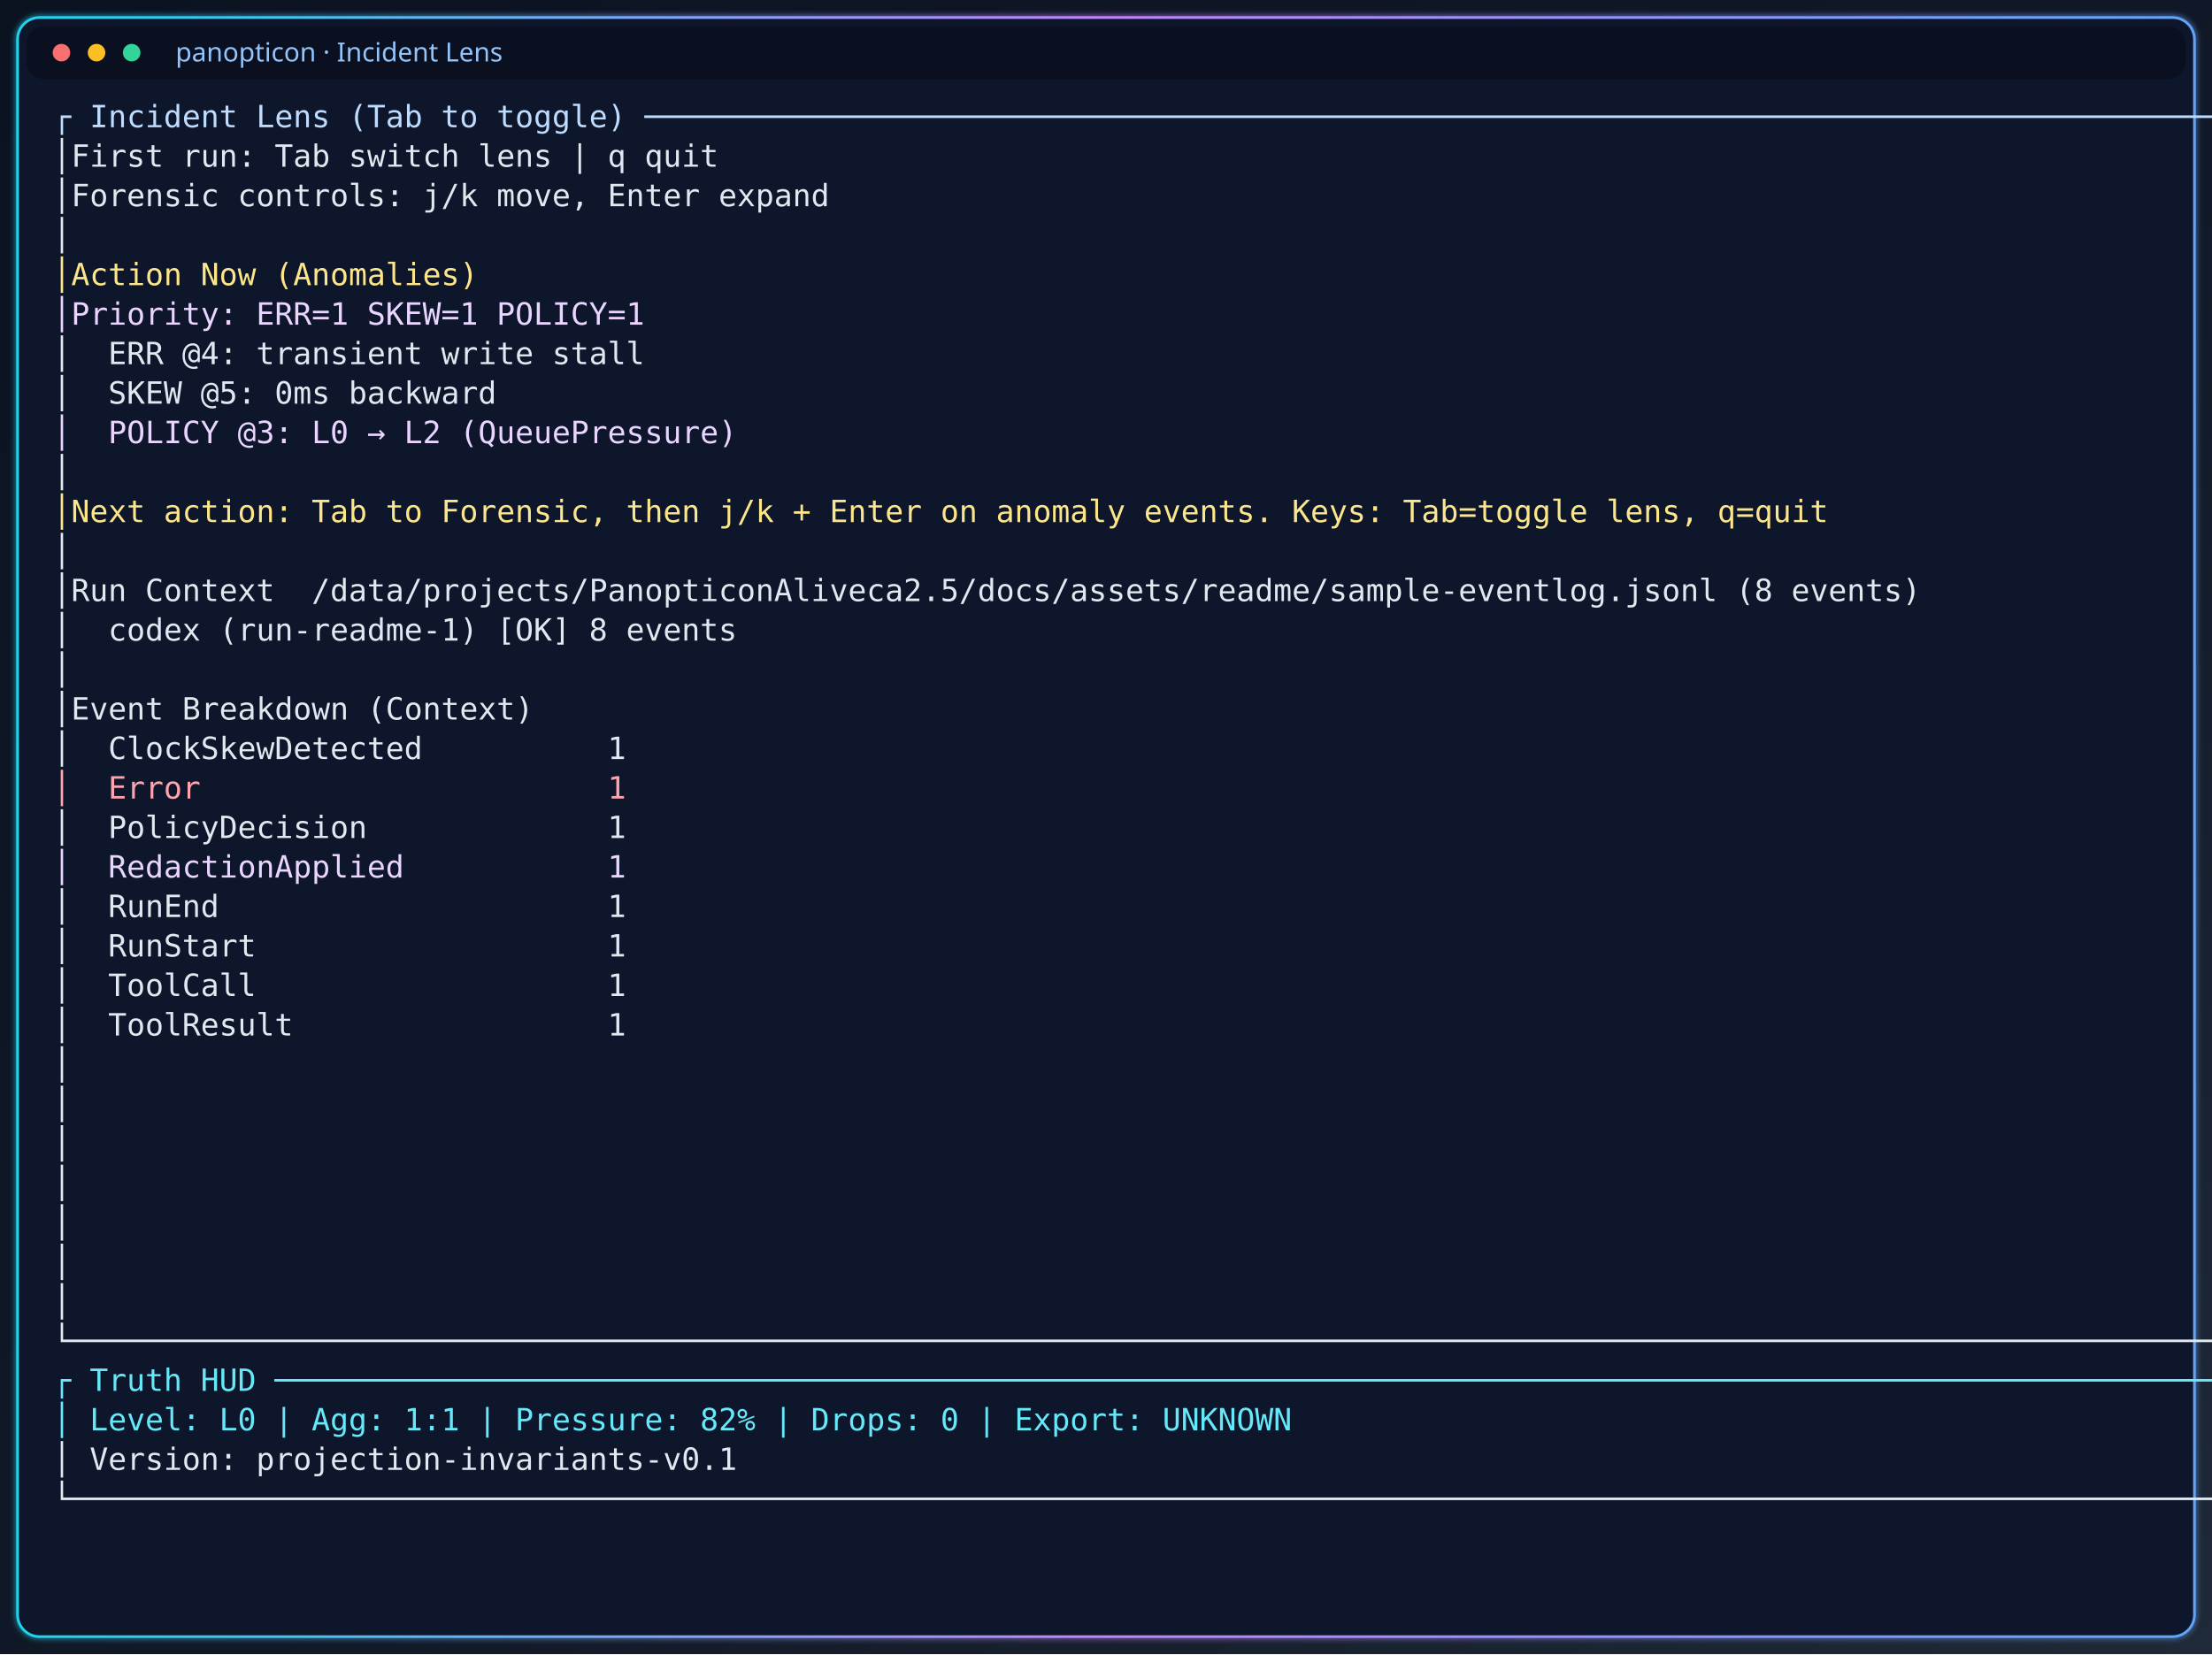
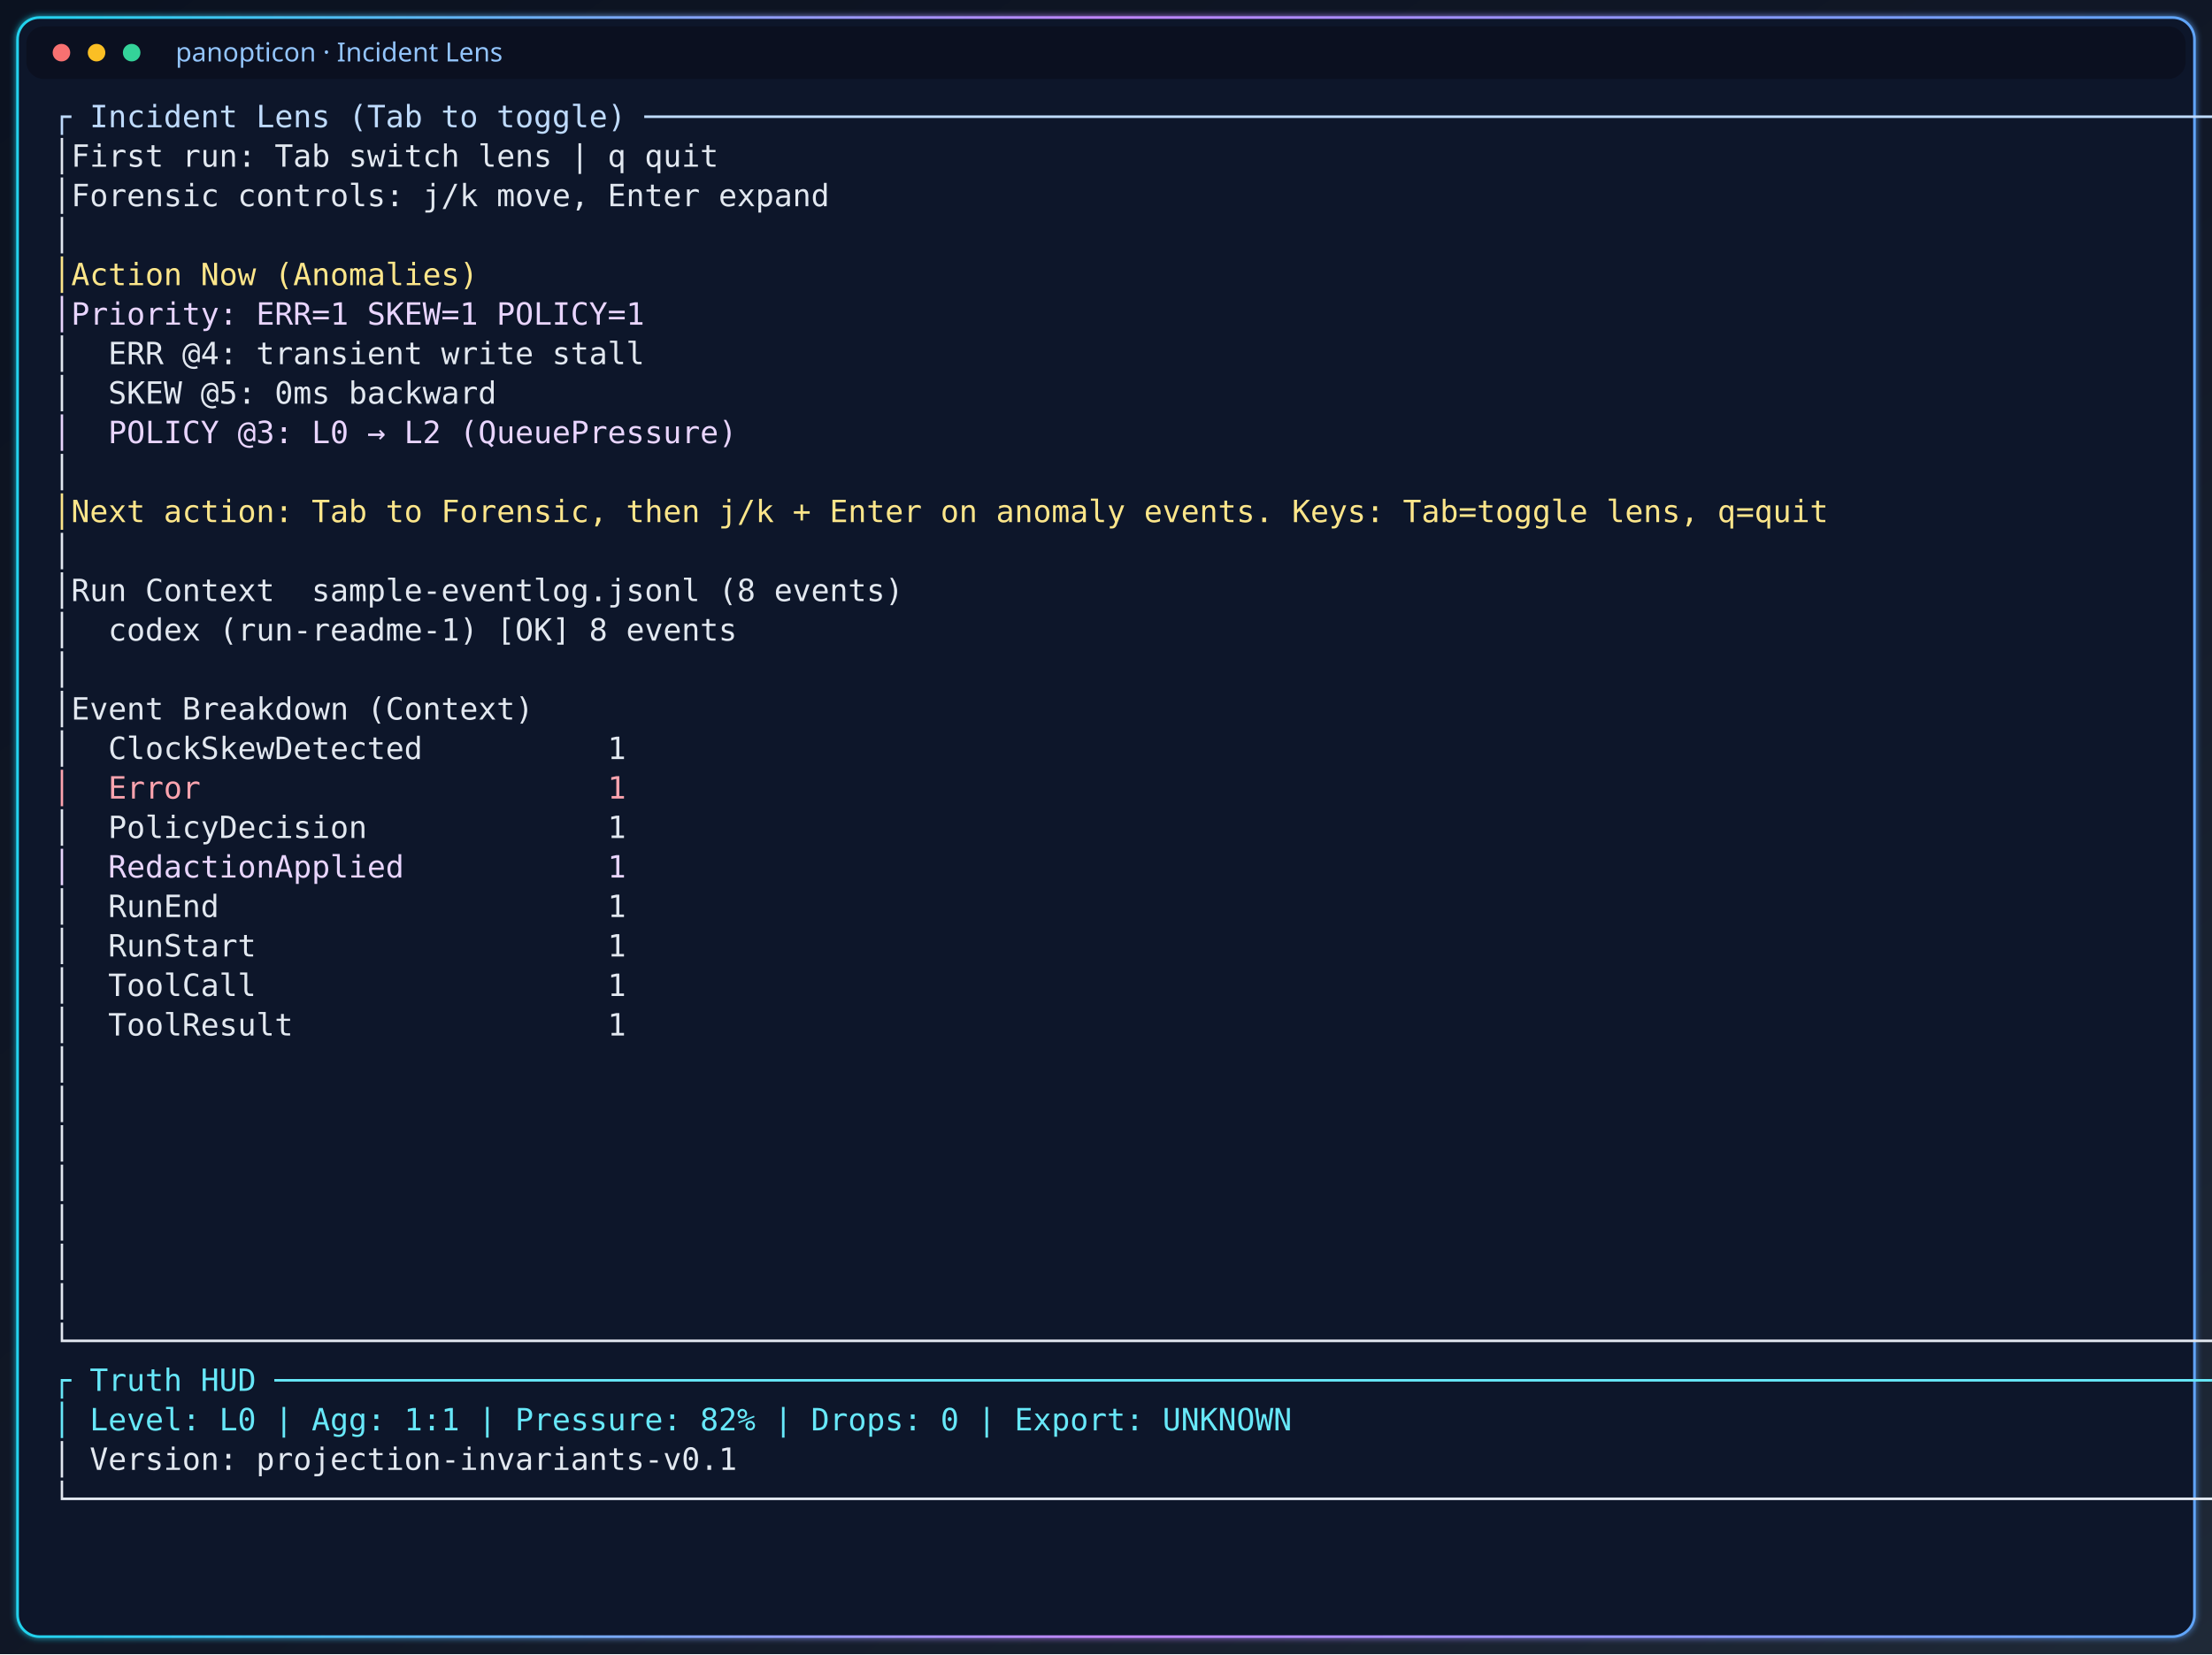
<svg xmlns="http://www.w3.org/2000/svg" width="1008" height="754" viewBox="0 0 1008 754" role="img" aria-label="Incident Lens">
  <defs>
    <linearGradient id="bg" x1="0" y1="0" x2="1" y2="1">
      <stop offset="0%" stop-color="#0b1220" />
      <stop offset="55%" stop-color="#111827" />
      <stop offset="100%" stop-color="#1f2937" />
    </linearGradient>
    <linearGradient id="frame" x1="0" y1="0" x2="1" y2="0">
      <stop offset="0%" stop-color="#22d3ee" />
      <stop offset="50%" stop-color="#c084fc" />
      <stop offset="100%" stop-color="#60a5fa" />
    </linearGradient>
    <filter id="glow" x="-50%" y="-50%" width="200%" height="200%">
      <feGaussianBlur stdDeviation="1.6" result="blur" />
      <feMerge>
        <feMergeNode in="blur" />
        <feMergeNode in="SourceGraphic" />
      </feMerge>
    </filter>
  </defs>
  <rect x="0" y="0" width="1008" height="754" fill="url(#bg)" />
  <rect x="8" y="8" width="992" height="738" fill="#0f172a" stroke="url(#frame)" filter="url(#glow)" stroke-width="1.2" rx="10" ry="10" />
  <rect x="12" y="12" width="984" height="24" fill="#0b1020" rx="8" ry="8" />
  <circle cx="28" cy="24" r="4" fill="#f87171" />
  <circle cx="44" cy="24" r="4" fill="#fbbf24" />
  <circle cx="60" cy="24" r="4" fill="#34d399" />
  <text x="80" y="28" fill="#93c5fd" font-size="12" font-family="ui-sans-serif, system-ui, sans-serif">panopticon · Incident Lens</text>
  <g font-family="ui-monospace, SFMono-Regular, Menlo, Consolas, monospace" font-size="14">
    <text x="24" y="58" fill="#bfdbfe" xml:space="preserve">┌ Incident Lens (Tab to toggle) ───────────────────────────────────────────────────────────────────────────────────────┐</text>
    <text x="24" y="76" fill="#e2e8f0" xml:space="preserve">│First run: Tab switch lens | q quit                                                                                   │</text>
    <text x="24" y="94" fill="#e2e8f0" xml:space="preserve">│Forensic controls: j/k move, Enter expand                                                                             │</text>
    <text x="24" y="112" fill="#e2e8f0" xml:space="preserve">│                                                                                                                      │</text>
    <text x="24" y="130" fill="#fde68a" xml:space="preserve">│Action Now (Anomalies)                                                                                                │</text>
    <text x="24" y="148" fill="#e9d5ff" xml:space="preserve">│Priority: ERR=1 SKEW=1 POLICY=1                                                                                       │</text>
    <text x="24" y="166" fill="#e2e8f0" xml:space="preserve">│  ERR @4: transient write stall                                                                                       │</text>
    <text x="24" y="184" fill="#e2e8f0" xml:space="preserve">│  SKEW @5: 0ms backward                                                                                               │</text>
    <text x="24" y="202" fill="#e9d5ff" xml:space="preserve">│  POLICY @3: L0 → L2 (QueuePressure)                                                                                  │</text>
    <text x="24" y="220" fill="#e2e8f0" xml:space="preserve">│                                                                                                                      │</text>
    <text x="24" y="238" fill="#fde68a" xml:space="preserve">│Next action: Tab to Forensic, then j/k + Enter on anomaly events. Keys: Tab=toggle lens, q=quit                       │</text>
    <text x="24" y="256" fill="#e2e8f0" xml:space="preserve">│                                                                                                                      │</text>
-     <text x="24" y="274" fill="#e2e8f0" xml:space="preserve">│Run Context  /data/projects/PanopticonAliveca2.5/docs/assets/readme/sample-eventlog.jsonl (8 events)                  │</text>
+     <text x="24" y="274" fill="#e2e8f0" xml:space="preserve">│Run Context  sample-eventlog.jsonl (8 events)                                                                         │</text>
    <text x="24" y="292" fill="#e2e8f0" xml:space="preserve">│  codex (run-readme-1) [OK] 8 events                                                                                  │</text>
    <text x="24" y="310" fill="#e2e8f0" xml:space="preserve">│                                                                                                                      │</text>
    <text x="24" y="328" fill="#e2e8f0" xml:space="preserve">│Event Breakdown (Context)                                                                                             │</text>
    <text x="24" y="346" fill="#e2e8f0" xml:space="preserve">│  ClockSkewDetected          1                                                                                        │</text>
    <text x="24" y="364" fill="#fda4af" xml:space="preserve">│  Error                      1                                                                                        │</text>
    <text x="24" y="382" fill="#e2e8f0" xml:space="preserve">│  PolicyDecision             1                                                                                        │</text>
    <text x="24" y="400" fill="#e9d5ff" xml:space="preserve">│  RedactionApplied           1                                                                                        │</text>
    <text x="24" y="418" fill="#e2e8f0" xml:space="preserve">│  RunEnd                     1                                                                                        │</text>
    <text x="24" y="436" fill="#e2e8f0" xml:space="preserve">│  RunStart                   1                                                                                        │</text>
    <text x="24" y="454" fill="#e2e8f0" xml:space="preserve">│  ToolCall                   1                                                                                        │</text>
    <text x="24" y="472" fill="#e2e8f0" xml:space="preserve">│  ToolResult                 1                                                                                        │</text>
    <text x="24" y="490" fill="#e2e8f0" xml:space="preserve">│                                                                                                                      │</text>
    <text x="24" y="508" fill="#e2e8f0" xml:space="preserve">│                                                                                                                      │</text>
    <text x="24" y="526" fill="#e2e8f0" xml:space="preserve">│                                                                                                                      │</text>
    <text x="24" y="544" fill="#e2e8f0" xml:space="preserve">│                                                                                                                      │</text>
    <text x="24" y="562" fill="#e2e8f0" xml:space="preserve">│                                                                                                                      │</text>
    <text x="24" y="580" fill="#e2e8f0" xml:space="preserve">│                                                                                                                      │</text>
    <text x="24" y="598" fill="#e2e8f0" xml:space="preserve">│                                                                                                                      │</text>
    <text x="24" y="616" fill="#e2e8f0" xml:space="preserve">└──────────────────────────────────────────────────────────────────────────────────────────────────────────────────────┘</text>
    <text x="24" y="634" fill="#67e8f9" xml:space="preserve">┌ Truth HUD ───────────────────────────────────────────────────────────────────────────────────────────────────────────┐</text>
    <text x="24" y="652" fill="#67e8f9" xml:space="preserve">│ Level: L0 | Agg: 1:1 | Pressure: 82% | Drops: 0 | Export: UNKNOWN                                                    │</text>
    <text x="24" y="670" fill="#e2e8f0" xml:space="preserve">│ Version: projection-invariants-v0.1                                                                                  │</text>
    <text x="24" y="688" fill="#e2e8f0" xml:space="preserve">└──────────────────────────────────────────────────────────────────────────────────────────────────────────────────────┘</text>
  </g>
</svg>
